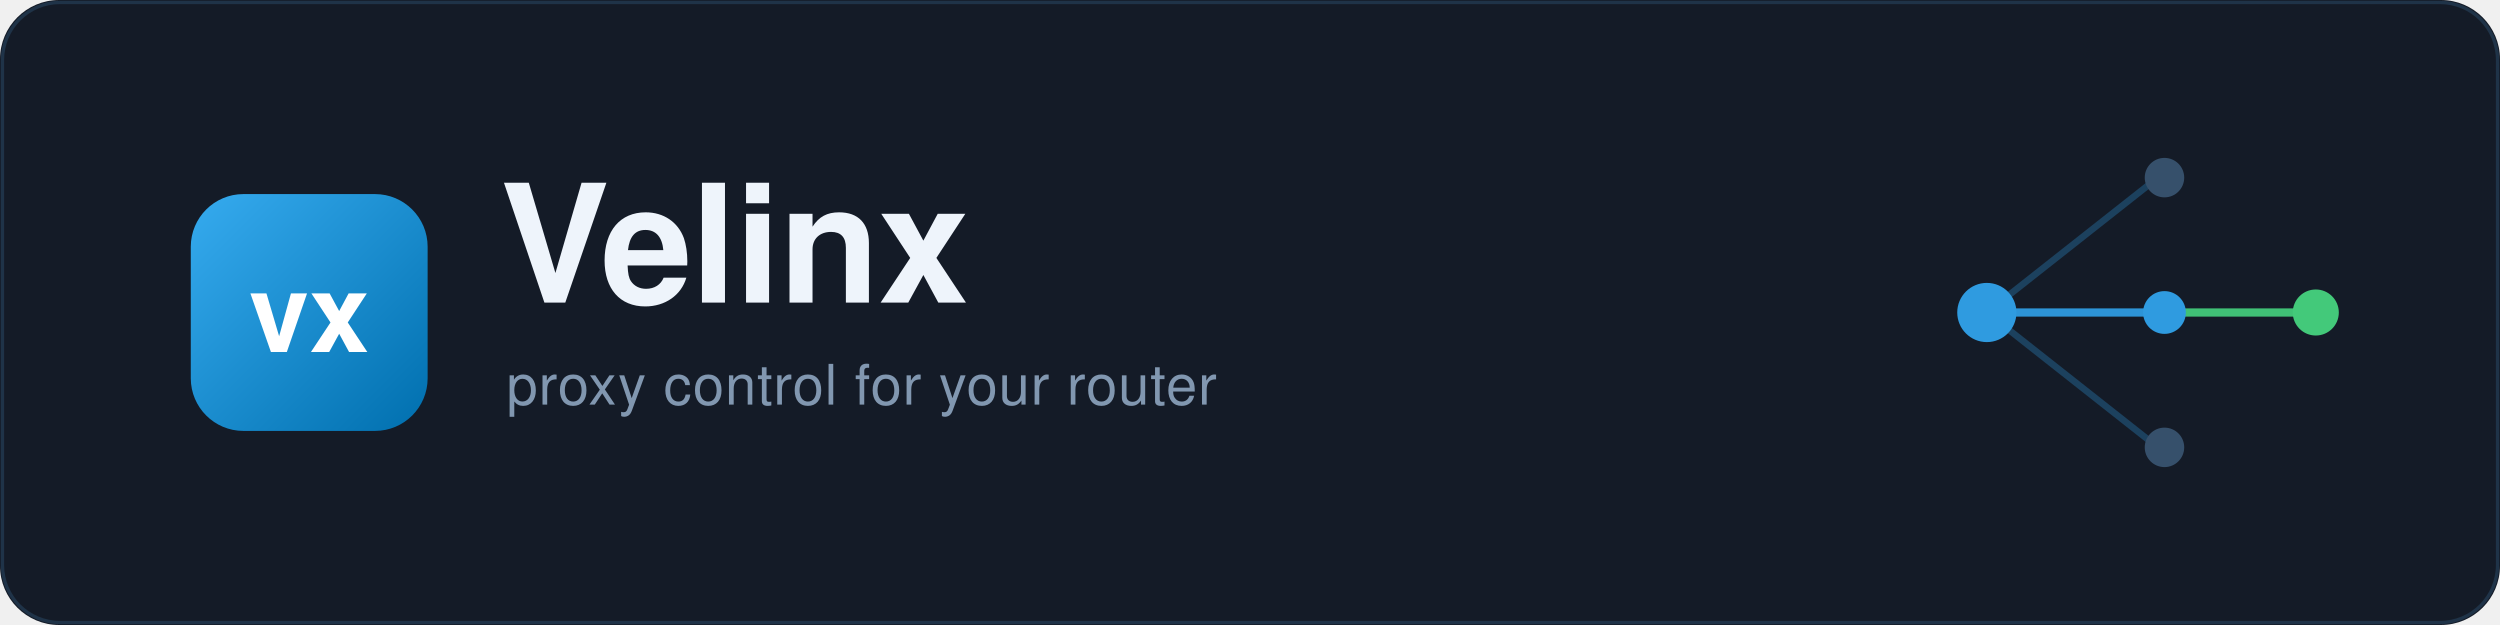
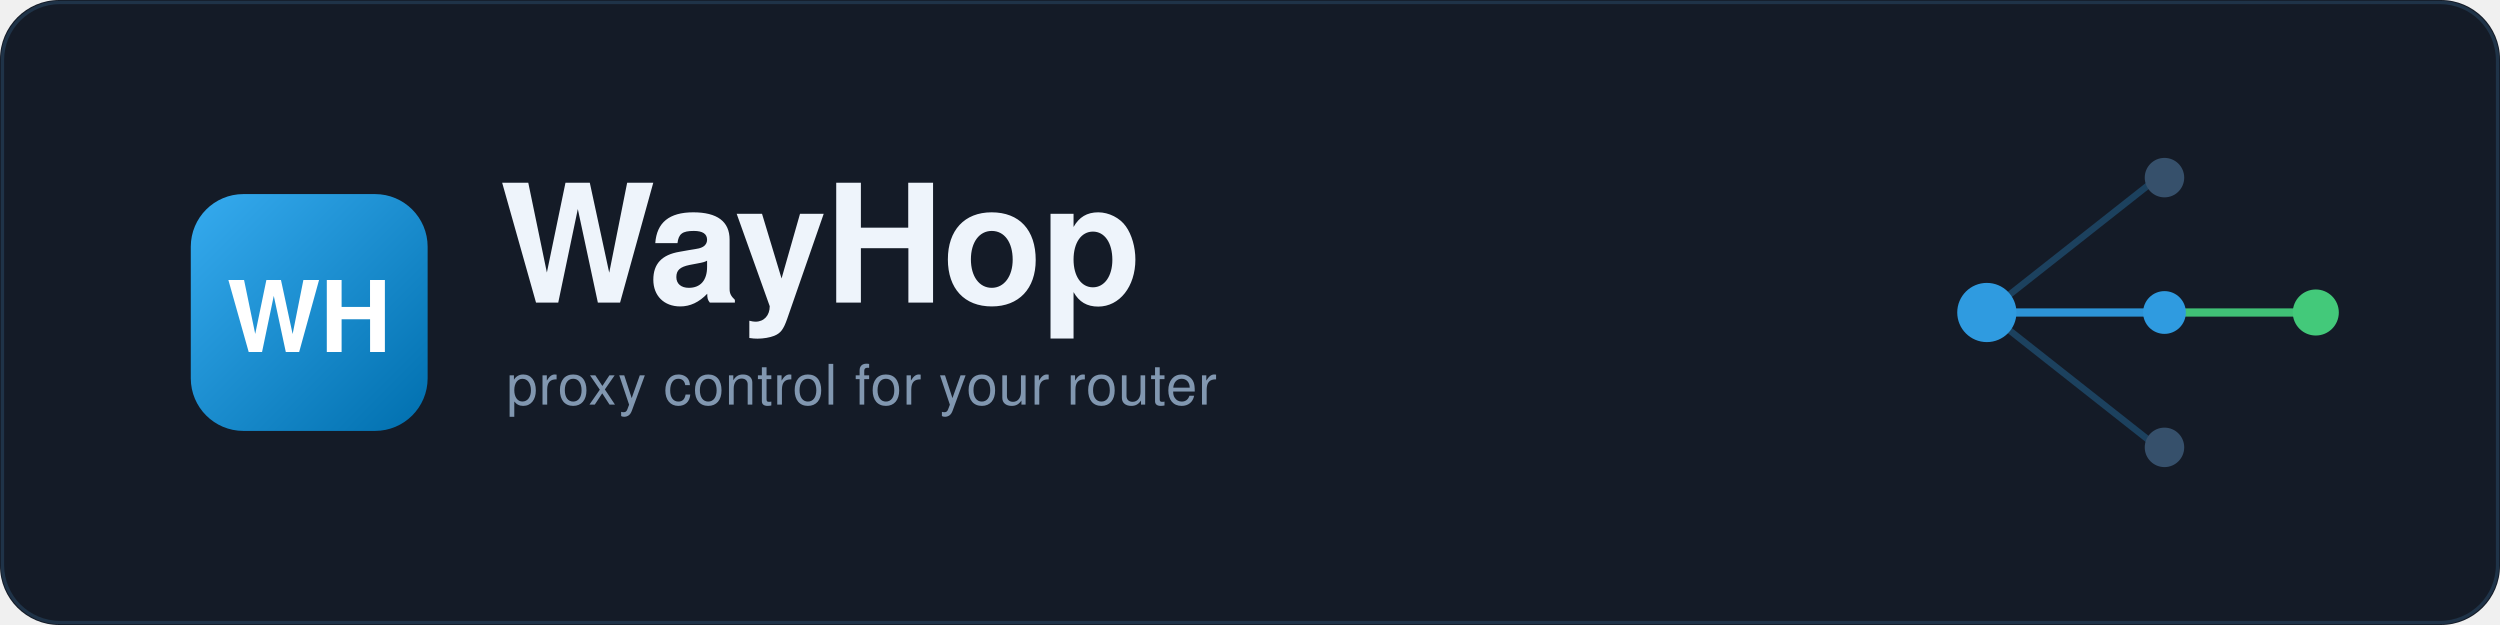
<svg xmlns="http://www.w3.org/2000/svg" width="760" height="190" viewBox="0 0 760 190" font-family="'Segoe UI', system-ui, -apple-system, Helvetica, Arial, sans-serif">
  <defs>
    <linearGradient id="logo" x1="0" y1="0" x2="1" y2="1">
      <stop offset="0" stop-color="#36abef" />
      <stop offset="1" stop-color="#006fae" />
    </linearGradient>
  </defs>
  <rect width="760" height="190" rx="18" fill="#141b27" />
  <rect x="0.75" y="0.75" width="758.5" height="188.5" rx="17.5" fill="none" stroke="#284763" stroke-opacity="0.55" />
  <rect x="58" y="59" width="72" height="72" rx="16" fill="url(#logo)" />
-   <text x="94" y="107" font-size="33" font-weight="700" fill="#ffffff" text-anchor="middle">vx</text>
-   <text x="152" y="92" font-size="50" font-weight="800" letter-spacing="-0.5" fill="#eef4fb">Velinx</text>
+   <text x="94" y="107" font-size="30" font-weight="700" fill="#ffffff" text-anchor="middle">WH</text>
+   <text x="152" y="92" font-size="50" font-weight="800" letter-spacing="-0.5" fill="#eef4fb">WayHop</text>
  <text x="154" y="123" font-size="17" letter-spacing="0.3" fill="#8197b0">proxy control for your router</text>
  <g>
    <line x1="604" y1="95" x2="656" y2="54" stroke="#2f9be0" stroke-width="2" stroke-opacity="0.3" />
    <line x1="604" y1="95" x2="656" y2="95" stroke="#2f9be0" stroke-width="2.5" stroke-opacity="0.95" />
    <line x1="604" y1="95" x2="656" y2="136" stroke="#2f9be0" stroke-width="2" stroke-opacity="0.3" />
    <line x1="664" y1="95" x2="700" y2="95" stroke="#43c97a" stroke-width="2.5" stroke-opacity="0.95" />
    <circle cx="604" cy="95" r="9" fill="#2f9be0" />
    <circle cx="658" cy="54" r="6" fill="#36506b" />
    <circle cx="658" cy="95" r="6.5" fill="#2f9be0" />
    <circle cx="658" cy="136" r="6" fill="#36506b" />
    <circle cx="704" cy="95" r="7" fill="#43c97a" />
  </g>
</svg>
